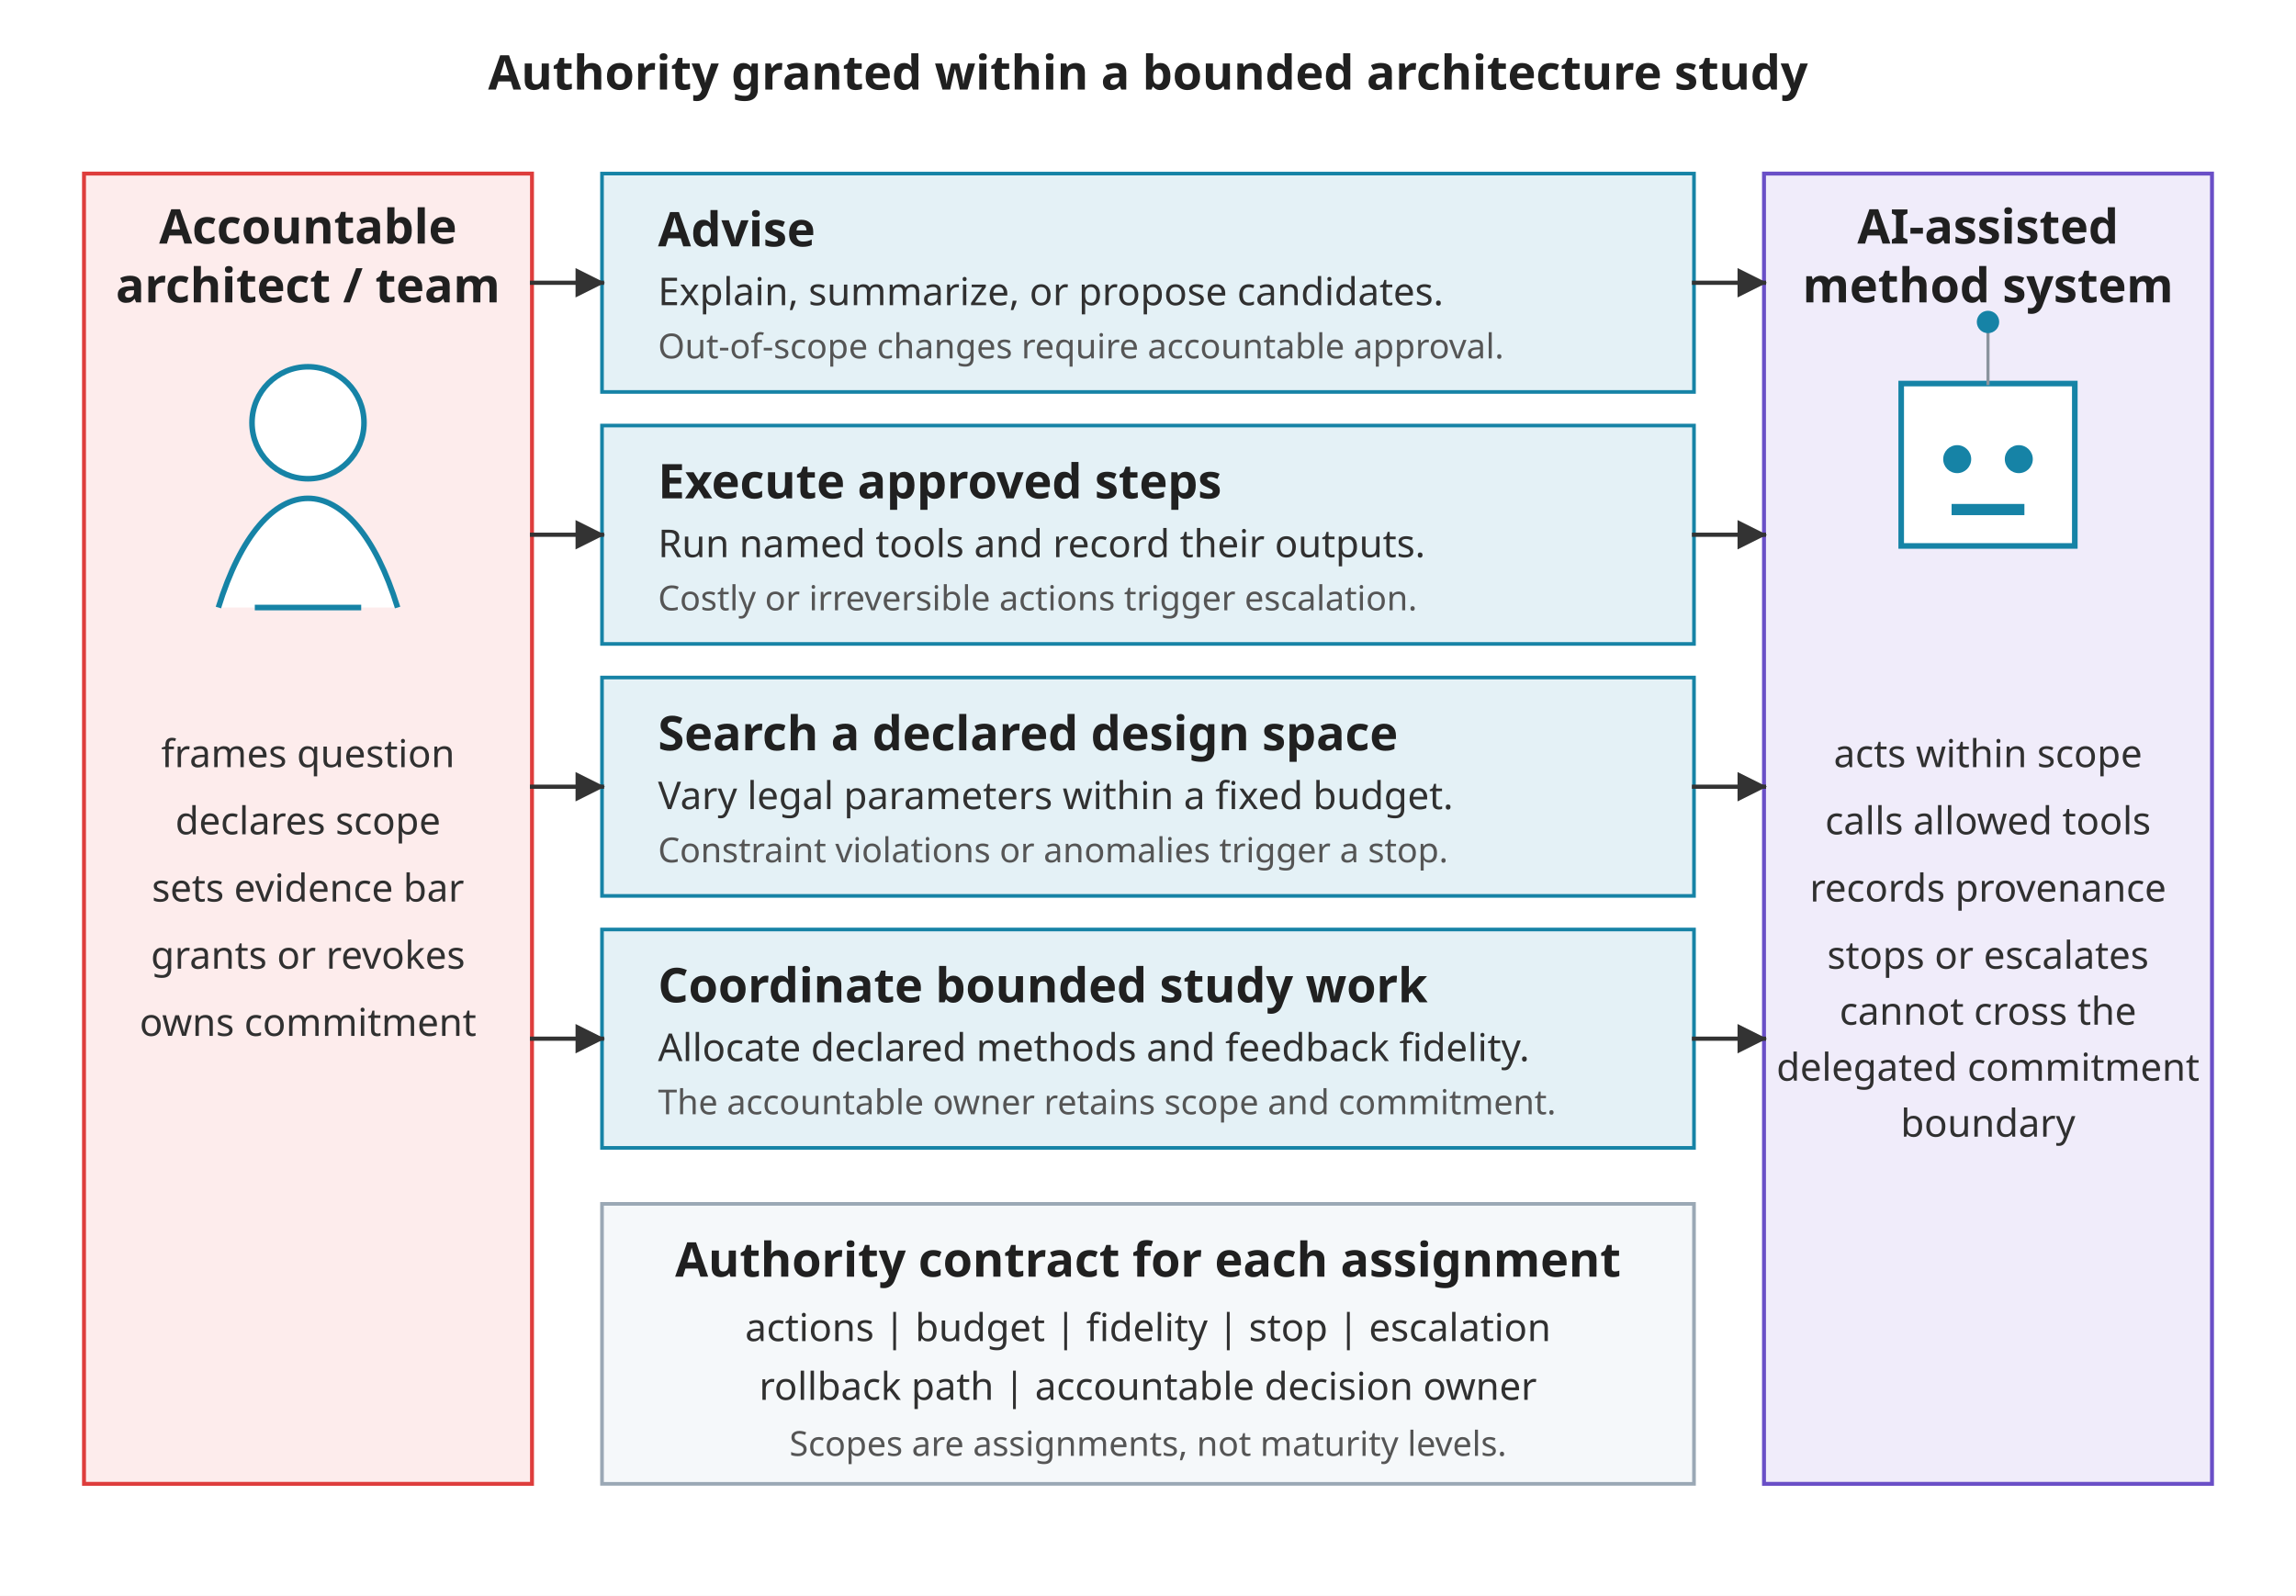
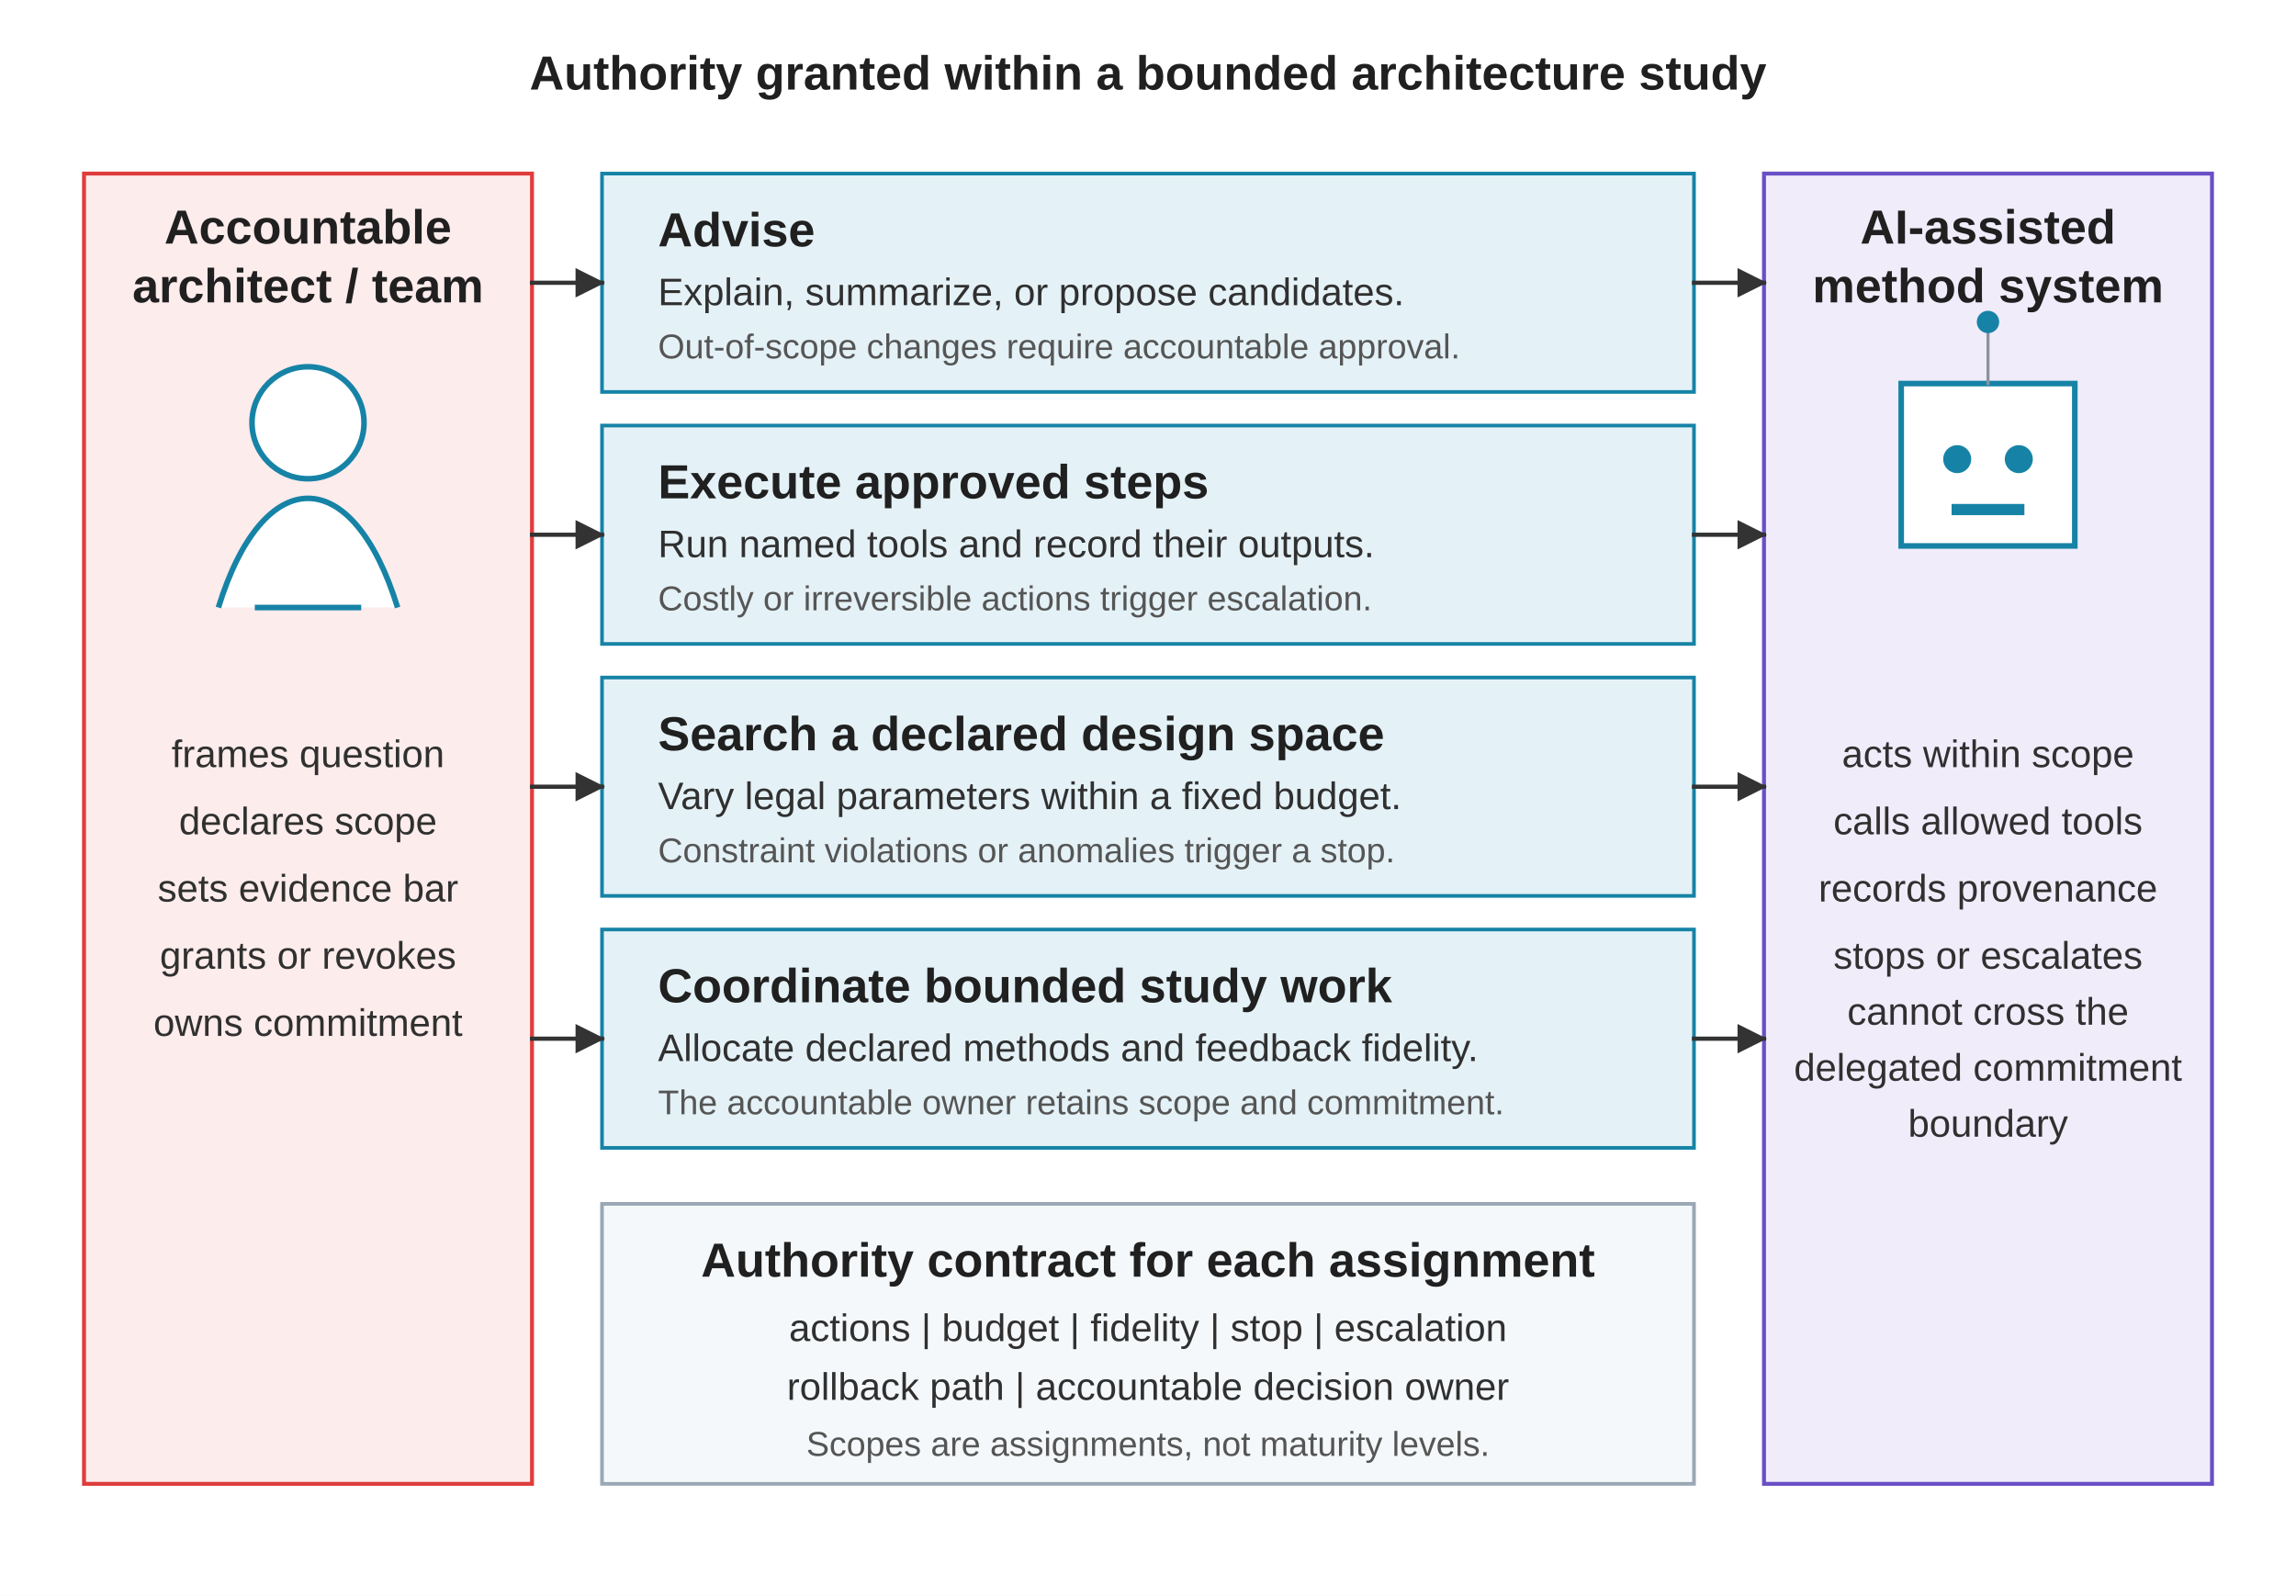
<svg xmlns="http://www.w3.org/2000/svg" viewBox="0 0 820 570" role="img">
  <defs>
    <marker id="arrow" viewBox="0 0 10 10" refX="9" refY="5" markerWidth="7" markerHeight="7" orient="auto-start-reverse">
      <path d="M 0 0 L 10 5 L 0 10 z" fill="#333333" />
    </marker>
    <style>
-       .font { font-family: sans-serif; }
+       .font { font-family: Arial, Helvetica, sans-serif; }
      .label { font-size: 17.1px; font-weight: 700; fill: #202020; }
      .small { font-size: 13.7px; fill: #303030; }
      .micro { font-size: 12.3px; fill: #555555; }
      .human { fill: #FDECEC; stroke: #DE3D3C; stroke-width: 1.4; }
      .agent { fill: #F0ECFA; stroke: #6A4FC7; stroke-width: 1.4; }
      .scope { fill: #E4F1F6; stroke: #1683A6; stroke-width: 1.3; }
      .contract { fill: #F5F8FA; stroke: #9AA8B5; stroke-width: 1.3; }
      .line { stroke: #333333; stroke-width: 1.5; fill: none; stroke-linecap: square; stroke-linejoin: miter; }
      .thin { stroke: #8A939D; stroke-width: 1.1; fill: none; stroke-linecap: square; stroke-linejoin: miter; }
    </style>
  </defs>
  <rect width="820" height="570" fill="#FFFFFF" />
  <g class="font">
    <text class="label" x="410" y="32" text-anchor="middle">Authority granted within a bounded architecture study</text>
    <rect class="human" x="30" y="62" width="160" height="468" />
    <text class="label" x="110" y="87" text-anchor="middle">Accountable</text>
    <text class="label" x="110" y="108" text-anchor="middle">architect / team</text>
    <circle cx="110" cy="151" r="20" fill="#FFFFFF" stroke="#1683A6" stroke-width="2" />
    <path d="M 78 217 C 86 191, 98 178, 110 178 C 122 178, 134 191, 142 217" fill="#FFFFFF" stroke="#1683A6" stroke-width="2" />
    <path d="M 91 217 L 129 217" fill="none" stroke="#1683A6" stroke-width="2" />
    <text class="small" x="110" y="274" text-anchor="middle">frames question</text>
    <text class="small" x="110" y="298" text-anchor="middle">declares scope</text>
    <text class="small" x="110" y="322" text-anchor="middle">sets evidence bar</text>
    <text class="small" x="110" y="346" text-anchor="middle">grants or revokes</text>
    <text class="small" x="110" y="370" text-anchor="middle">owns commitment</text>
    <rect class="agent" x="630" y="62" width="160" height="468" />
    <text class="label" x="710" y="87" text-anchor="middle">AI-assisted</text>
    <text class="label" x="710" y="108" text-anchor="middle">method system</text>
    <rect x="679" y="137" width="62" height="58" fill="#FFFFFF" stroke="#1683A6" stroke-width="2" />
    <circle cx="699" cy="164" r="5" fill="#1683A6" />
    <circle cx="721" cy="164" r="5" fill="#1683A6" />
    <rect x="697" y="180" width="26" height="4" fill="#1683A6" />
    <line class="thin" x1="710" y1="137" x2="710" y2="119" />
    <circle cx="710" cy="115" r="4" fill="#1683A6" />
    <text class="small" x="710" y="274" text-anchor="middle">acts within scope</text>
    <text class="small" x="710" y="298" text-anchor="middle">calls allowed tools</text>
    <text class="small" x="710" y="322" text-anchor="middle">records provenance</text>
    <text class="small" x="710" y="346" text-anchor="middle">stops or escalates</text>
    <text class="small" x="710" y="366" text-anchor="middle">cannot cross the</text>
    <text class="small" x="710" y="386" text-anchor="middle">delegated commitment</text>
    <text class="small" x="710" y="406" text-anchor="middle">boundary</text>
    <rect class="scope" x="215" y="62" width="390" height="78" />
    <text class="label" x="235" y="88">Advise</text>
    <text class="small" x="235" y="109">Explain, summarize, or propose candidates.</text>
    <text class="micro" x="235" y="128">Out-of-scope changes require accountable approval.</text>
    <rect class="scope" x="215" y="152" width="390" height="78" />
    <text class="label" x="235" y="178">Execute approved steps</text>
    <text class="small" x="235" y="199">Run named tools and record their outputs.</text>
    <text class="micro" x="235" y="218">Costly or irreversible actions trigger escalation.</text>
    <rect class="scope" x="215" y="242" width="390" height="78" />
    <text class="label" x="235" y="268">Search a declared design space</text>
    <text class="small" x="235" y="289">Vary legal parameters within a fixed budget.</text>
    <text class="micro" x="235" y="308">Constraint violations or anomalies trigger a stop.</text>
    <rect class="scope" x="215" y="332" width="390" height="78" />
    <text class="label" x="235" y="358">Coordinate bounded study work</text>
    <text class="small" x="235" y="379">Allocate declared methods and feedback fidelity.</text>
    <text class="micro" x="235" y="398">The accountable owner retains scope and commitment.</text>
    <line class="line" x1="190" y1="101" x2="215" y2="101" marker-end="url(#arrow)" />
    <line class="line" x1="605" y1="101" x2="630" y2="101" marker-end="url(#arrow)" />
    <line class="line" x1="190" y1="191" x2="215" y2="191" marker-end="url(#arrow)" />
    <line class="line" x1="605" y1="191" x2="630" y2="191" marker-end="url(#arrow)" />
    <line class="line" x1="190" y1="281" x2="215" y2="281" marker-end="url(#arrow)" />
    <line class="line" x1="605" y1="281" x2="630" y2="281" marker-end="url(#arrow)" />
    <line class="line" x1="190" y1="371" x2="215" y2="371" marker-end="url(#arrow)" />
    <line class="line" x1="605" y1="371" x2="630" y2="371" marker-end="url(#arrow)" />
    <rect class="contract" x="215" y="430" width="390" height="100" />
    <text class="label" x="410" y="456" text-anchor="middle">Authority contract for each assignment</text>
    <text class="small" x="410" y="479" text-anchor="middle">actions | budget | fidelity | stop | escalation</text>
    <text class="small" x="410" y="500" text-anchor="middle">rollback path | accountable decision owner</text>
    <text class="micro" x="410" y="520" text-anchor="middle">Scopes are assignments, not maturity levels.</text>
  </g>
</svg>
